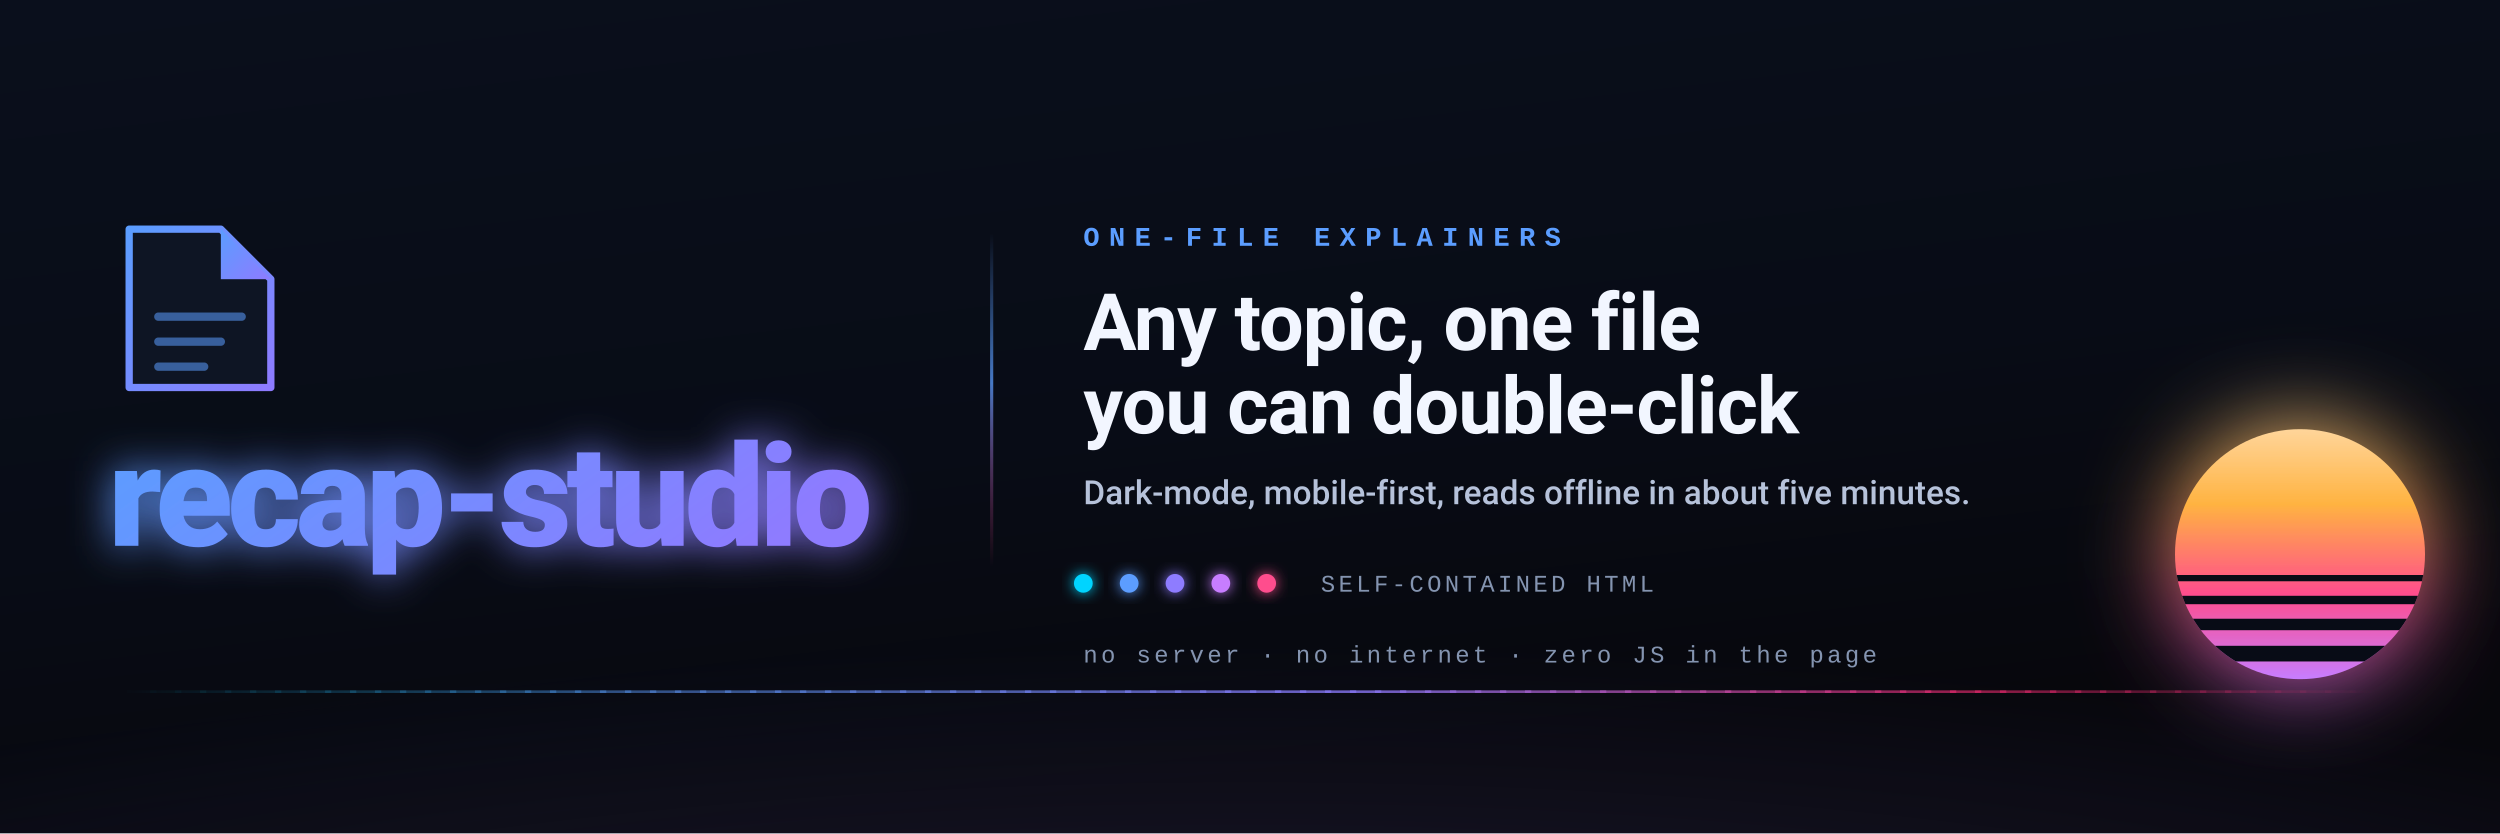
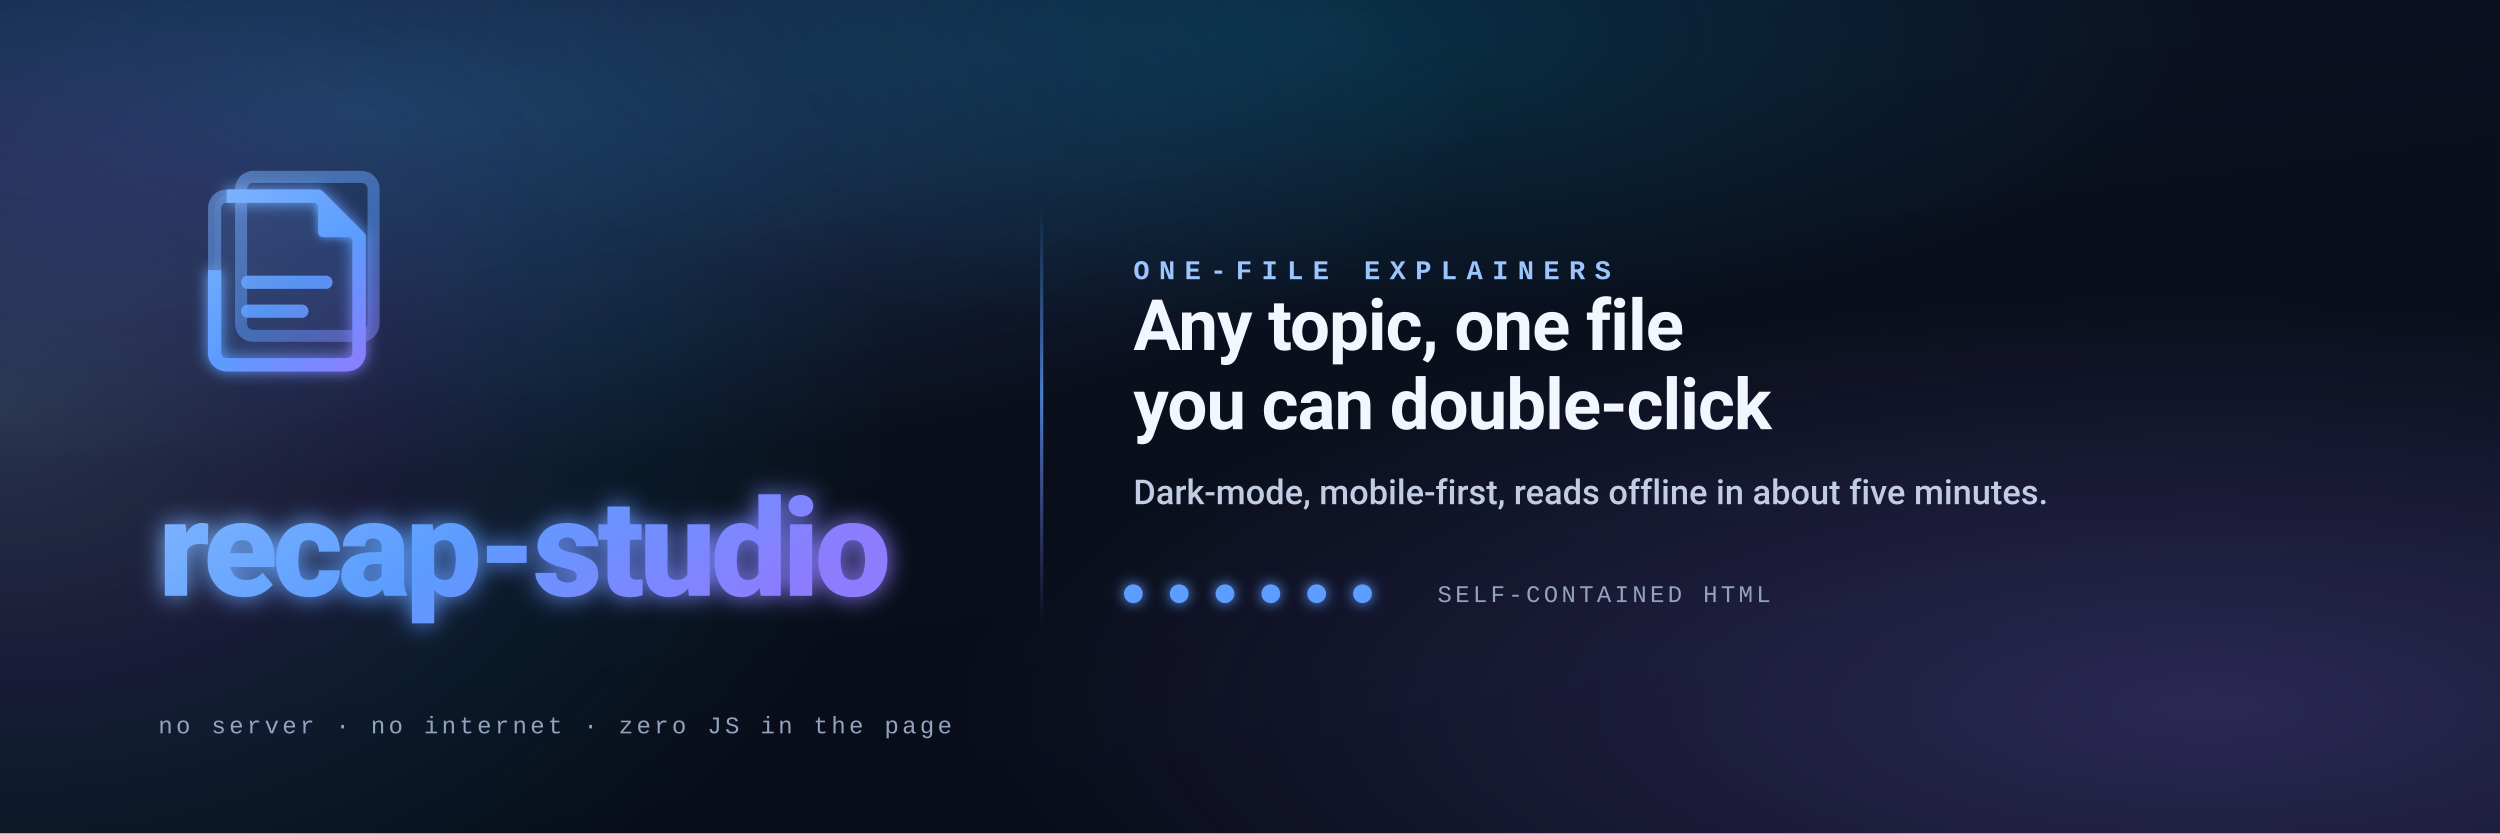
- <svg xmlns="http://www.w3.org/2000/svg" viewBox="0 0 1200 400" fill="none" role="img" aria-label="recap-studio: any topic, one file you can double-click. Dark-mode, mobile-first, reads offline in about five minutes. No server, no internet, zero JS in the page.">
+ <svg xmlns="http://www.w3.org/2000/svg" viewBox="0 0 1200 400" fill="none" role="img" aria-label="recap-studio, one-file explainers: any topic, one file you can double-click">
  <defs>
-     <linearGradient id="rs-hd-ground" x1="0" y1="0" x2="0.35" y2="1">
-       <stop offset="0%" stop-color="#0A0F1C" />
-       <stop offset="60%" stop-color="#080C16" />
-       <stop offset="100%" stop-color="#07070C" />
+     <linearGradient id="rc-ground" x1="0" y1="0" x2="0.4" y2="1">
+       <stop offset="0%" stop-color="#0C1328" />
+       <stop offset="55%" stop-color="#0A0F1C" />
+       <stop offset="100%" stop-color="#080C18" />
    </linearGradient>
-     <radialGradient id="rs-hd-bloom" cx="0.5" cy="1" r="0.75">
-       <stop offset="0%" stop-color="#FF2D78" stop-opacity="0.30" />
-       <stop offset="38%" stop-color="#8E7BFF" stop-opacity="0.14" />
+     <radialGradient id="rc-bloomA" cx="0.15" cy="0.13" r="0.44">
+       <stop offset="0%" stop-color="#5B9DFF" stop-opacity="0.26" />
+       <stop offset="100%" stop-color="#5B9DFF" stop-opacity="0" />
+     </radialGradient>
+     <radialGradient id="rc-bloomB" cx="0.88" cy="0.85" r="0.50">
+       <stop offset="0%" stop-color="#8E7BFF" stop-opacity="0.26" />
      <stop offset="100%" stop-color="#8E7BFF" stop-opacity="0" />
    </radialGradient>
-     <linearGradient id="rs-hd-brand" x1="0" y1="0" x2="1" y2="0.25" gradientUnits="objectBoundingBox">
-       <stop offset="0%" stop-color="#5B9DFF" />
-       <stop offset="100%" stop-color="#8E7BFF" />
-       <animateTransform attributeName="gradientTransform" type="translate" values="-0.12 0; 0.12 0; -0.12 0" dur="18s" repeatCount="indefinite" />
+     <radialGradient id="rc-bloomC" cx="0.52" cy="0.04" r="0.36">
+       <stop offset="0%" stop-color="#00D4FF" stop-opacity="0.16" />
+       <stop offset="100%" stop-color="#00D4FF" stop-opacity="0" />
+     </radialGradient>
+     <radialGradient id="rc-wash" cx="0.5" cy="0.5" r="0.5">
+       <stop offset="0%" stop-color="#9CC4FF" stop-opacity="0.20" />
+       <stop offset="42%" stop-color="#8E7BFF" stop-opacity="0.124" />
+       <stop offset="76%" stop-color="#00D4FF" stop-opacity="0.046" />
+       <stop offset="100%" stop-color="#00D4FF" stop-opacity="0" />
+     </radialGradient>
+     <clipPath id="rc-frame">
+       <rect width="1200" height="400" />
+     </clipPath>
+     <linearGradient id="rc-rule" gradientUnits="userSpaceOnUse" x1="500" y1="100" x2="500" y2="300">
+       <stop offset="0%" stop-color="#5B9DFF" stop-opacity="0" />
+       <stop offset="45%" stop-color="#5B9DFF" stop-opacity="0.8" />
+       <stop offset="100%" stop-color="#8E7BFF" stop-opacity="0" />
    </linearGradient>
-     <linearGradient id="rs-hd-sun" x1="0" y1="0" x2="0" y2="1">
-       <stop offset="0%" stop-color="#FFD59A" />
-       <stop offset="30%" stop-color="#FFB341" />
-       <stop offset="66%" stop-color="#FF4D8D" />
-       <stop offset="100%" stop-color="#C77DFF" />
+     <linearGradient id="rc-ink" gradientUnits="userSpaceOnUse" x1="62" y1="60" x2="200" y2="210">
+       <stop class="rck1" offset="0%" stop-color="#7FB4FF" />
+       <stop class="rck2" offset="52%" stop-color="#5B9DFF" />
+       <stop class="rck3" offset="100%" stop-color="#8E7BFF" />
    </linearGradient>
-     <linearGradient id="rs-hd-rule" gradientUnits="userSpaceOnUse" x1="476" y1="112" x2="476" y2="272">
-       <stop offset="0%" stop-color="#5B9DFF" stop-opacity="0" />
-       <stop offset="45%" stop-color="#5B9DFF" stop-opacity="0.75" />
-       <stop offset="100%" stop-color="#FF2D78" stop-opacity="0" />
-     </linearGradient>
-     <linearGradient id="rs-hd-horizon" gradientUnits="userSpaceOnUse" x1="60" y1="332" x2="1140" y2="332">
-       <stop offset="0%" stop-color="#00D4FF" stop-opacity="0" />
-       <stop offset="22%" stop-color="#5B9DFF" stop-opacity="0.5" />
-       <stop offset="55%" stop-color="#8E7BFF" stop-opacity="0.8" />
-       <stop offset="82%" stop-color="#FF2D78" stop-opacity="0.6" />
-       <stop offset="100%" stop-color="#FF2D78" stop-opacity="0" />
-     </linearGradient>
-     <linearGradient id="rs-hd-gridfade" gradientUnits="userSpaceOnUse" x1="0" y1="332" x2="0" y2="400">
-       <stop offset="0%" stop-color="#5B9DFF" stop-opacity="0.55" />
-       <stop offset="55%" stop-color="#8E7BFF" stop-opacity="0.28" />
-       <stop offset="100%" stop-color="#FF2D78" stop-opacity="0.05" />
-     </linearGradient>
-     <linearGradient id="rs-hd-sheen" x1="0" y1="0" x2="1" y2="0">
-       <stop offset="0%" stop-color="#FFFFFF" stop-opacity="0" />
-       <stop offset="50%" stop-color="#FFFFFF" stop-opacity="0.55" />
-       <stop offset="100%" stop-color="#FFFFFF" stop-opacity="0" />
-     </linearGradient>
-     <filter id="rs-hd-glow" x="-40%" y="-40%" width="180%" height="180%">
-       <feGaussianBlur stdDeviation="10" result="b" />
+     <filter id="rc-glow" x="-45%" y="-45%" width="190%" height="190%">
+       <feGaussianBlur stdDeviation="6.0" result="b" />
      <feMerge>
        <feMergeNode in="b" />
        <feMergeNode in="SourceGraphic" />
      </feMerge>
    </filter>
-     <filter id="rs-hd-glowsm" x="-60%" y="-60%" width="220%" height="220%">
-       <feGaussianBlur stdDeviation="3.2" result="b" />
+     <filter id="rc-glow-sm" x="-150%" y="-150%" width="400%" height="400%">
+       <feGaussianBlur stdDeviation="3.4" result="b" />
      <feMerge>
        <feMergeNode in="b" />
        <feMergeNode in="SourceGraphic" />
      </feMerge>
    </filter>
-     <filter id="rs-hd-atmo" x="-70%" y="-70%" width="240%" height="240%">
-       <feGaussianBlur stdDeviation="22" result="b" />
-       <feMerge>
-         <feMergeNode in="b" />
-         <feMergeNode in="SourceGraphic" />
-       </feMerge>
-     </filter>
-     <clipPath id="rs-hd-sunclip">
-       <circle cx="1104" cy="266" r="60" />
+     <linearGradient id="rc-word" x1="0" y1="0" x2="1" y2="0.25">
+       <stop class="rck1" offset="0%" stop-color="#7FB4FF" />
+       <stop class="rck2" offset="46%" stop-color="#5B9DFF" />
+       <stop class="rck3" offset="100%" stop-color="#8E7BFF" />
+     </linearGradient>
+     <linearGradient id="rc-sheen" x1="0" y1="0" x2="1" y2="0">
+       <stop offset="0%" stop-color="#FFFFFF" stop-opacity="0" />
+       <stop offset="50%" stop-color="#FFFFFF" stop-opacity="0.62" />
+       <stop offset="100%" stop-color="#FFFFFF" stop-opacity="0" />
+     </linearGradient>
+     <clipPath id="rc-wordclip">
+       <text x="76" y="286" font-family="system-ui, -apple-system, 'Segoe UI', Roboto, 'Helvetica Neue', Arial, sans-serif" font-size="65" font-weight="800" letter-spacing="-2.3">recap-studio</text>
    </clipPath>
-     <clipPath id="rs-hd-gridclip">
-       <rect x="0" y="332" width="1200" height="68" />
-     </clipPath>
-     <clipPath id="rs-hd-wordclip">
-       <text x="52" y="262" font-family="system-ui, -apple-system, 'Segoe UI', Roboto, 'Helvetica Neue', Arial, sans-serif" font-size="68" font-weight="800" letter-spacing="-2.5">recap-studio</text>
-     </clipPath>
-     <linearGradient id="rs-hd-mark" x1="0" y1="0" x2="1" y2="1" gradientUnits="objectBoundingBox">
-       <stop offset="0%" stop-color="#5B9DFF" />
-       <stop offset="100%" stop-color="#8E7BFF" />
-     </linearGradient>
  </defs>
  <style>
    .disp { font-family: system-ui, -apple-system, 'Segoe UI', Roboto, 'Helvetica Neue', Arial, sans-serif; }
    .mono { font-family: ui-monospace, SFMono-Regular, 'SF Mono', Menlo, Consolas, 'Liberation Mono', monospace; }
-     .eyebrow { font-size: 13px; font-weight: 600; letter-spacing: 4.5px; fill: #5B9DFF; }
-     .head    { font-size: 38px; font-weight: 700; fill: #F2F6FF; letter-spacing: -0.5px; }
-     .sub     { font-size: 16px; font-weight: 500; fill: #B6C2DA; }
-     .tag     { font-size: 11.5px; letter-spacing: 1.6px; fill: #8494B0; }
- 
-     @keyframes rs-hd-breathe { 0%,100% { opacity: 0.55; } 50% { opacity: 0.95; } }
-     .bloom { animation: rs-hd-breathe 9s ease-in-out infinite; }
- 
-     @keyframes rs-hd-sunpulse { 0%,100% { opacity: 0.42; } 50% { opacity: 0.62; } }
-     .sun { animation: rs-hd-sunpulse 10s ease-in-out infinite; }
- 
-     @keyframes rs-hd-flow { to { stroke-dashoffset: -240; } }
-     .flowline { animation: rs-hd-flow 14s linear infinite; }
- 
-     @keyframes rs-hd-pip { 0%,100% { opacity: 0.45; } 50% { opacity: 1; } }
-     .d1 { animation: rs-hd-pip 5s ease-in-out infinite 0s; }
-     .d2 { animation: rs-hd-pip 5s ease-in-out infinite 0.35s; }
-     .d3 { animation: rs-hd-pip 5s ease-in-out infinite 0.7s; }
-     .d4 { animation: rs-hd-pip 5s ease-in-out infinite 1.05s; }
-     .d5 { animation: rs-hd-pip 5s ease-in-out infinite 1.4s; }
- 
-     @keyframes rs-hd-sheen {
-       0%   { transform: translateX(0); }
-       34%  { transform: translateX(820px); }
-       100% { transform: translateX(820px); }
-     }
-     .sheen { animation: rs-hd-sheen 7.5s linear infinite; }
- 
+     .eyebrow { font-size: 13px; font-weight: 600; letter-spacing: 4.5px; fill: #9CC4FF; }
+     .head    { font-size: 34px; font-weight: 700; fill: #F2F6FF; letter-spacing: -0.5px; }
+     .sub     { font-size: 16.5px; font-weight: 500; fill: #C2CDE4; }
+     .tag     { font-size: 11.5px; letter-spacing: 1.6px; fill: #93A2BE; }
+     .chip    { font-size: 11.5px; letter-spacing: 1.2px; fill: #C2CDE4; }
+     @keyframes rc-breathe { 0%,100% { opacity:0.62; } 50% { opacity:1; } }
+     .rcbloom { animation: rc-breathe 11s ease-in-out infinite; }
+     @keyframes rc-sweep { 0% { transform: translateX(-360px); } 100% { transform: translateX(1560px); } }
+     .rcwash { animation: rc-sweep 17s cubic-bezier(.5,0,.5,1) infinite; }
+     @keyframes rc-sheen { 0% { transform: translateX(0); } 15%,100% { transform: translateX(299px); } }
+     .rcsheen { animation: rc-sheen 8.5s cubic-bezier(.4,0,.3,1) infinite; }
+     @keyframes rc-pip { 0%,100% { opacity: 0.5; } 50% { opacity: 1; } }
+     .rcp1 { animation: rc-pip 5s ease-in-out infinite 0.0s; }
+     .rcp2 { animation: rc-pip 5s ease-in-out infinite 0.35s; }
+     .rcp3 { animation: rc-pip 5s ease-in-out infinite 0.7s; }
+     .rcp4 { animation: rc-pip 5s ease-in-out infinite 1.05s; }
+     .rcp5 { animation: rc-pip 5s ease-in-out infinite 1.4s; }
+     .rcp6 { animation: rc-pip 5s ease-in-out infinite 1.75s; }
+     @keyframes rc-flow { to { stroke-dashoffset: -1000; } }
+     .rcedge { stroke-dasharray: 420 580; animation: rc-flow 8s linear infinite; }
+     @keyframes rc-stack { 0%,100% { transform: translate(0,0); } 50% { transform: translate(4px,-8px); } }
+     .rcstack { animation: rc-stack 8s ease-in-out infinite; }
+     @keyframes rc-fold { 0%,14% { opacity: 0.25; } 46%,86% { opacity: 1; } 100% { opacity: 0.25; } }
+     .rcfold { animation: rc-fold 8s cubic-bezier(.3,0,.2,1) infinite; }
+     @keyframes rc-k1 { 0%,100% { stop-color:#7FB4FF; } 50% { stop-color:#5B9DFF; } }
+     @keyframes rc-k2 { 0%,100% { stop-color:#5B9DFF; } 50% { stop-color:#8E7BFF; } }
+     @keyframes rc-k3 { 0%,100% { stop-color:#8E7BFF; } 50% { stop-color:#A98CFF; } }
+     .rck1 { animation: rc-k1 15s ease-in-out infinite; }
+     .rck2 { animation: rc-k2 15s ease-in-out infinite; }
+     .rck3 { animation: rc-k3 15s ease-in-out infinite; }
    @media (prefers-reduced-motion: reduce) { * { animation: none !important; } }
  </style>
-   <rect width="1200" height="400" fill="url(#rs-hd-ground)" />
-   <ellipse class="bloom" cx="600" cy="404" rx="720" ry="190" fill="url(#rs-hd-bloom)" />
-   <g class="sun">
-     <g filter="url(#rs-hd-atmo)">
-       <circle cx="1104" cy="266" r="60" fill="url(#rs-hd-sun)" />
-     </g>
-     <g clip-path="url(#rs-hd-sunclip)" fill="#080C16">
-       <rect x="1040" y="276" width="132" height="3" />
-       <rect x="1040" y="286" width="132" height="4" />
-       <rect x="1040" y="297" width="132" height="5.5" />
-       <rect x="1040" y="310" width="132" height="7.5" />
-       <rect x="1040" y="326" width="132" height="10" />
+   <rect width="1200" height="400" fill="url(#rc-ground)" />
+   <g class="rcbloom">
+     <rect width="1200" height="400" fill="url(#rc-bloomA)" />
+     <rect width="1200" height="400" fill="url(#rc-bloomB)" />
+     <rect width="1200" height="400" fill="url(#rc-bloomC)" />
+   </g>
+   <g clip-path="url(#rc-frame)">
+     <g transform="translate(0,196)">
+       <ellipse class="rcwash" cx="0" cy="0" rx="430" ry="300" fill="url(#rc-wash)" />
    </g>
  </g>
-   <g id="grid" clip-path="url(#rs-hd-gridclip)" opacity="0">
-     <g stroke="url(#rs-hd-gridfade)" stroke-width="1" fill="none">
-       <path d="M600 332 L-1180 400" />
-       <path d="M600 332 L-560 400" />
-       <path d="M600 332 L-190 400" />
-       <path d="M600 332 L40 400" />
-       <path d="M600 332 L200 400" />
-       <path d="M600 332 L320 400" />
-       <path d="M600 332 L415 400" />
-       <path d="M600 332 L490 400" />
-       <path d="M600 332 L548 400" />
-       <path d="M600 332 L600 400" />
-       <path d="M600 332 L652 400" />
-       <path d="M600 332 L710 400" />
-       <path d="M600 332 L785 400" />
-       <path d="M600 332 L880 400" />
-       <path d="M600 332 L1000 400" />
-       <path d="M600 332 L1160 400" />
-       <path d="M600 332 L1390 400" />
-       <path d="M600 332 L1760 400" />
-       <path d="M600 332 L2380 400" />
+   <g transform="translate(66,56) scale(0.5781)">
+     <g class="rcstack" opacity="0.5">
+       <rect x="86" y="50" width="110" height="132" rx="10" fill="none" stroke="url(#rc-ink)" stroke-width="10" />
    </g>
-     <g stroke="url(#rs-hd-gridfade)" stroke-width="1" fill="none">
-       <line x1="0" y1="335" x2="1200" y2="335" />
-       <line x1="0" y1="339.5" x2="1200" y2="339.5" />
-       <line x1="0" y1="345.5" x2="1200" y2="345.5" />
-       <line x1="0" y1="353.5" x2="1200" y2="353.5" />
-       <line x1="0" y1="364" x2="1200" y2="364" />
-       <line x1="0" y1="378" x2="1200" y2="378" />
-       <line x1="0" y1="396" x2="1200" y2="396" />
+     <path d="M74 66 H150 L184 100 V196 A10 10 0 0 1 174 206 H74 A10 10 0 0 1 64 196 V76 A10 10 0 0 1 74 66 Z" fill="url(#rc-ink)" fill-opacity="0.14" stroke="url(#rc-ink)" stroke-opacity="0.5" stroke-width="11" stroke-linejoin="round" />
+     <g filter="url(#rc-glow)">
+       <path class="rcedge" d="M74 66 H150 L184 100 V196 A10 10 0 0 1 174 206 H74 A10 10 0 0 1 64 196 V76 A10 10 0 0 1 74 66 Z" pathLength="1000" fill="none" stroke="url(#rc-ink)" stroke-width="11" stroke-linejoin="round" />
+     </g>
+     <g class="rcfold" filter="url(#rc-glow-sm)">
+       <path d="M150 66 L184 100 H154 A4 4 0 0 1 150 96 Z" fill="url(#rc-ink)" />
+     </g>
+     <g opacity="0.9" fill="url(#rc-ink)">
+       <rect x="86" y="132" width="76" height="11" rx="5.5" />
+       <rect x="86" y="156" width="56" height="11" rx="5.5" />
    </g>
  </g>
-   <g opacity="0.95">
-     <line x1="60" y1="332" x2="1140" y2="332" stroke="url(#rs-hd-horizon)" stroke-width="1.25" />
-     <line class="flowline" x1="60" y1="332" x2="1140" y2="332" stroke="url(#rs-hd-horizon)" stroke-width="1.25" stroke-dasharray="3 9" opacity="0.85" />
+   <g filter="url(#rc-glow)">
+     <text class="disp" x="76" y="286" font-size="65" font-weight="800" letter-spacing="-2.3" fill="url(#rc-word)">recap-studio</text>
  </g>
-   <g transform="translate(52,104)">
-     <path d="M10 6 H54 L78 30 V82 H10 Z" fill="#0E1524" stroke="url(#rs-hd-mark)" stroke-width="3.5" stroke-linejoin="round" />
-     <path d="M54 6 L78 30 H54 Z" fill="url(#rs-hd-mark)" />
-     <g fill="#5B9DFF" opacity="0.55">
-       <rect x="22" y="46" width="44" height="4" rx="2" />
-       <rect x="22" y="58" width="34" height="4" rx="2" />
-       <rect x="22" y="70" width="26" height="4" rx="2" />
+   <g clip-path="url(#rc-wordclip)">
+     <g transform="skewX(-18)">
+       <rect class="rcsheen" x="4" y="221" width="30" height="88" fill="url(#rc-sheen)" opacity="0.45" />
    </g>
  </g>
-   <g filter="url(#rs-hd-glow)">
-     <text class="disp" x="52" y="262" font-size="68" font-weight="800" letter-spacing="-2.5" fill="url(#rs-hd-brand)">recap-studio</text>
-   </g>
-   <g clip-path="url(#rs-hd-wordclip)">
-     <g transform="skewX(-18)">
-       <rect class="sheen" x="-220" y="180" width="90" height="110" fill="url(#rs-hd-sheen)" opacity="0.7" />
+   <line x1="500" y1="100" x2="500" y2="300" stroke="url(#rc-rule)" stroke-width="1.5" />
+   <g transform="translate(544,0)">
+     <text class="mono eyebrow" x="0" y="134">ONE-FILE EXPLAINERS</text>
+     <text class="disp head" x="0" y="168">Any topic, one file</text>
+     <text class="disp head" x="0" y="206">you can double-click</text>
+     <text class="disp sub" x="0" y="242">Dark-mode, mobile-first, reads offline in about five minutes.</text>
+     <g transform="translate(0,285)">
+       <g class="rcp1">
+         <circle cx="0" cy="0" r="4.5" fill="#5B9DFF" filter="url(#rc-glow-sm)" />
+       </g>
+       <g class="rcp2">
+         <circle cx="22" cy="0" r="4.5" fill="#5B9DFF" filter="url(#rc-glow-sm)" />
+       </g>
+       <g class="rcp3">
+         <circle cx="44" cy="0" r="4.5" fill="#5B9DFF" filter="url(#rc-glow-sm)" />
+       </g>
+       <g class="rcp4">
+         <circle cx="66" cy="0" r="4.5" fill="#5B9DFF" filter="url(#rc-glow-sm)" />
+       </g>
+       <g class="rcp5">
+         <circle cx="88" cy="0" r="4.5" fill="#5B9DFF" filter="url(#rc-glow-sm)" />
+       </g>
+       <g class="rcp6">
+         <circle cx="110" cy="0" r="4.5" fill="#5B9DFF" filter="url(#rc-glow-sm)" />
+       </g>
+       <text class="mono tag" x="146" y="4">SELF-CONTAINED HTML</text>
    </g>
  </g>
-   <line x1="476" y1="112" x2="476" y2="272" stroke="url(#rs-hd-rule)" stroke-width="1.5" />
-   <g transform="translate(520,0)">
-     <text class="mono eyebrow" x="0" y="118">ONE-FILE EXPLAINERS</text>
-     <text class="disp head" x="0" y="168">Any topic, one file</text>
-     <text class="disp head" x="0" y="208">you can double-click</text>
-     <text class="disp sub" x="0" y="242">Dark-mode, mobile-first, reads offline in about five minutes.</text>
-     <g transform="translate(0,280)">
-       <g class="d1">
-         <circle cx="0" cy="0" r="4.5" fill="#00D4FF" filter="url(#rs-hd-glowsm)" />
-       </g>
-       <g class="d2">
-         <circle cx="22" cy="0" r="4.5" fill="#5B9DFF" filter="url(#rs-hd-glowsm)" />
-       </g>
-       <g class="d3">
-         <circle cx="44" cy="0" r="4.5" fill="#8E7BFF" filter="url(#rs-hd-glowsm)" />
-       </g>
-       <g class="d4">
-         <circle cx="66" cy="0" r="4.5" fill="#C77DFF" filter="url(#rs-hd-glowsm)" />
-       </g>
-       <g class="d5">
-         <circle cx="88" cy="0" r="4.5" fill="#FF4D8D" filter="url(#rs-hd-glowsm)" />
-       </g>
-       <text class="mono tag" x="114" y="4">SELF-CONTAINED HTML</text>
-     </g>
-     <text class="mono tag" x="0" y="318">no server  ·  no internet  ·  zero JS in the page</text>
-   </g>
+   <text class="mono tag" x="76" y="352">no server  ·  no internet  ·  zero JS in the page</text>
</svg>
